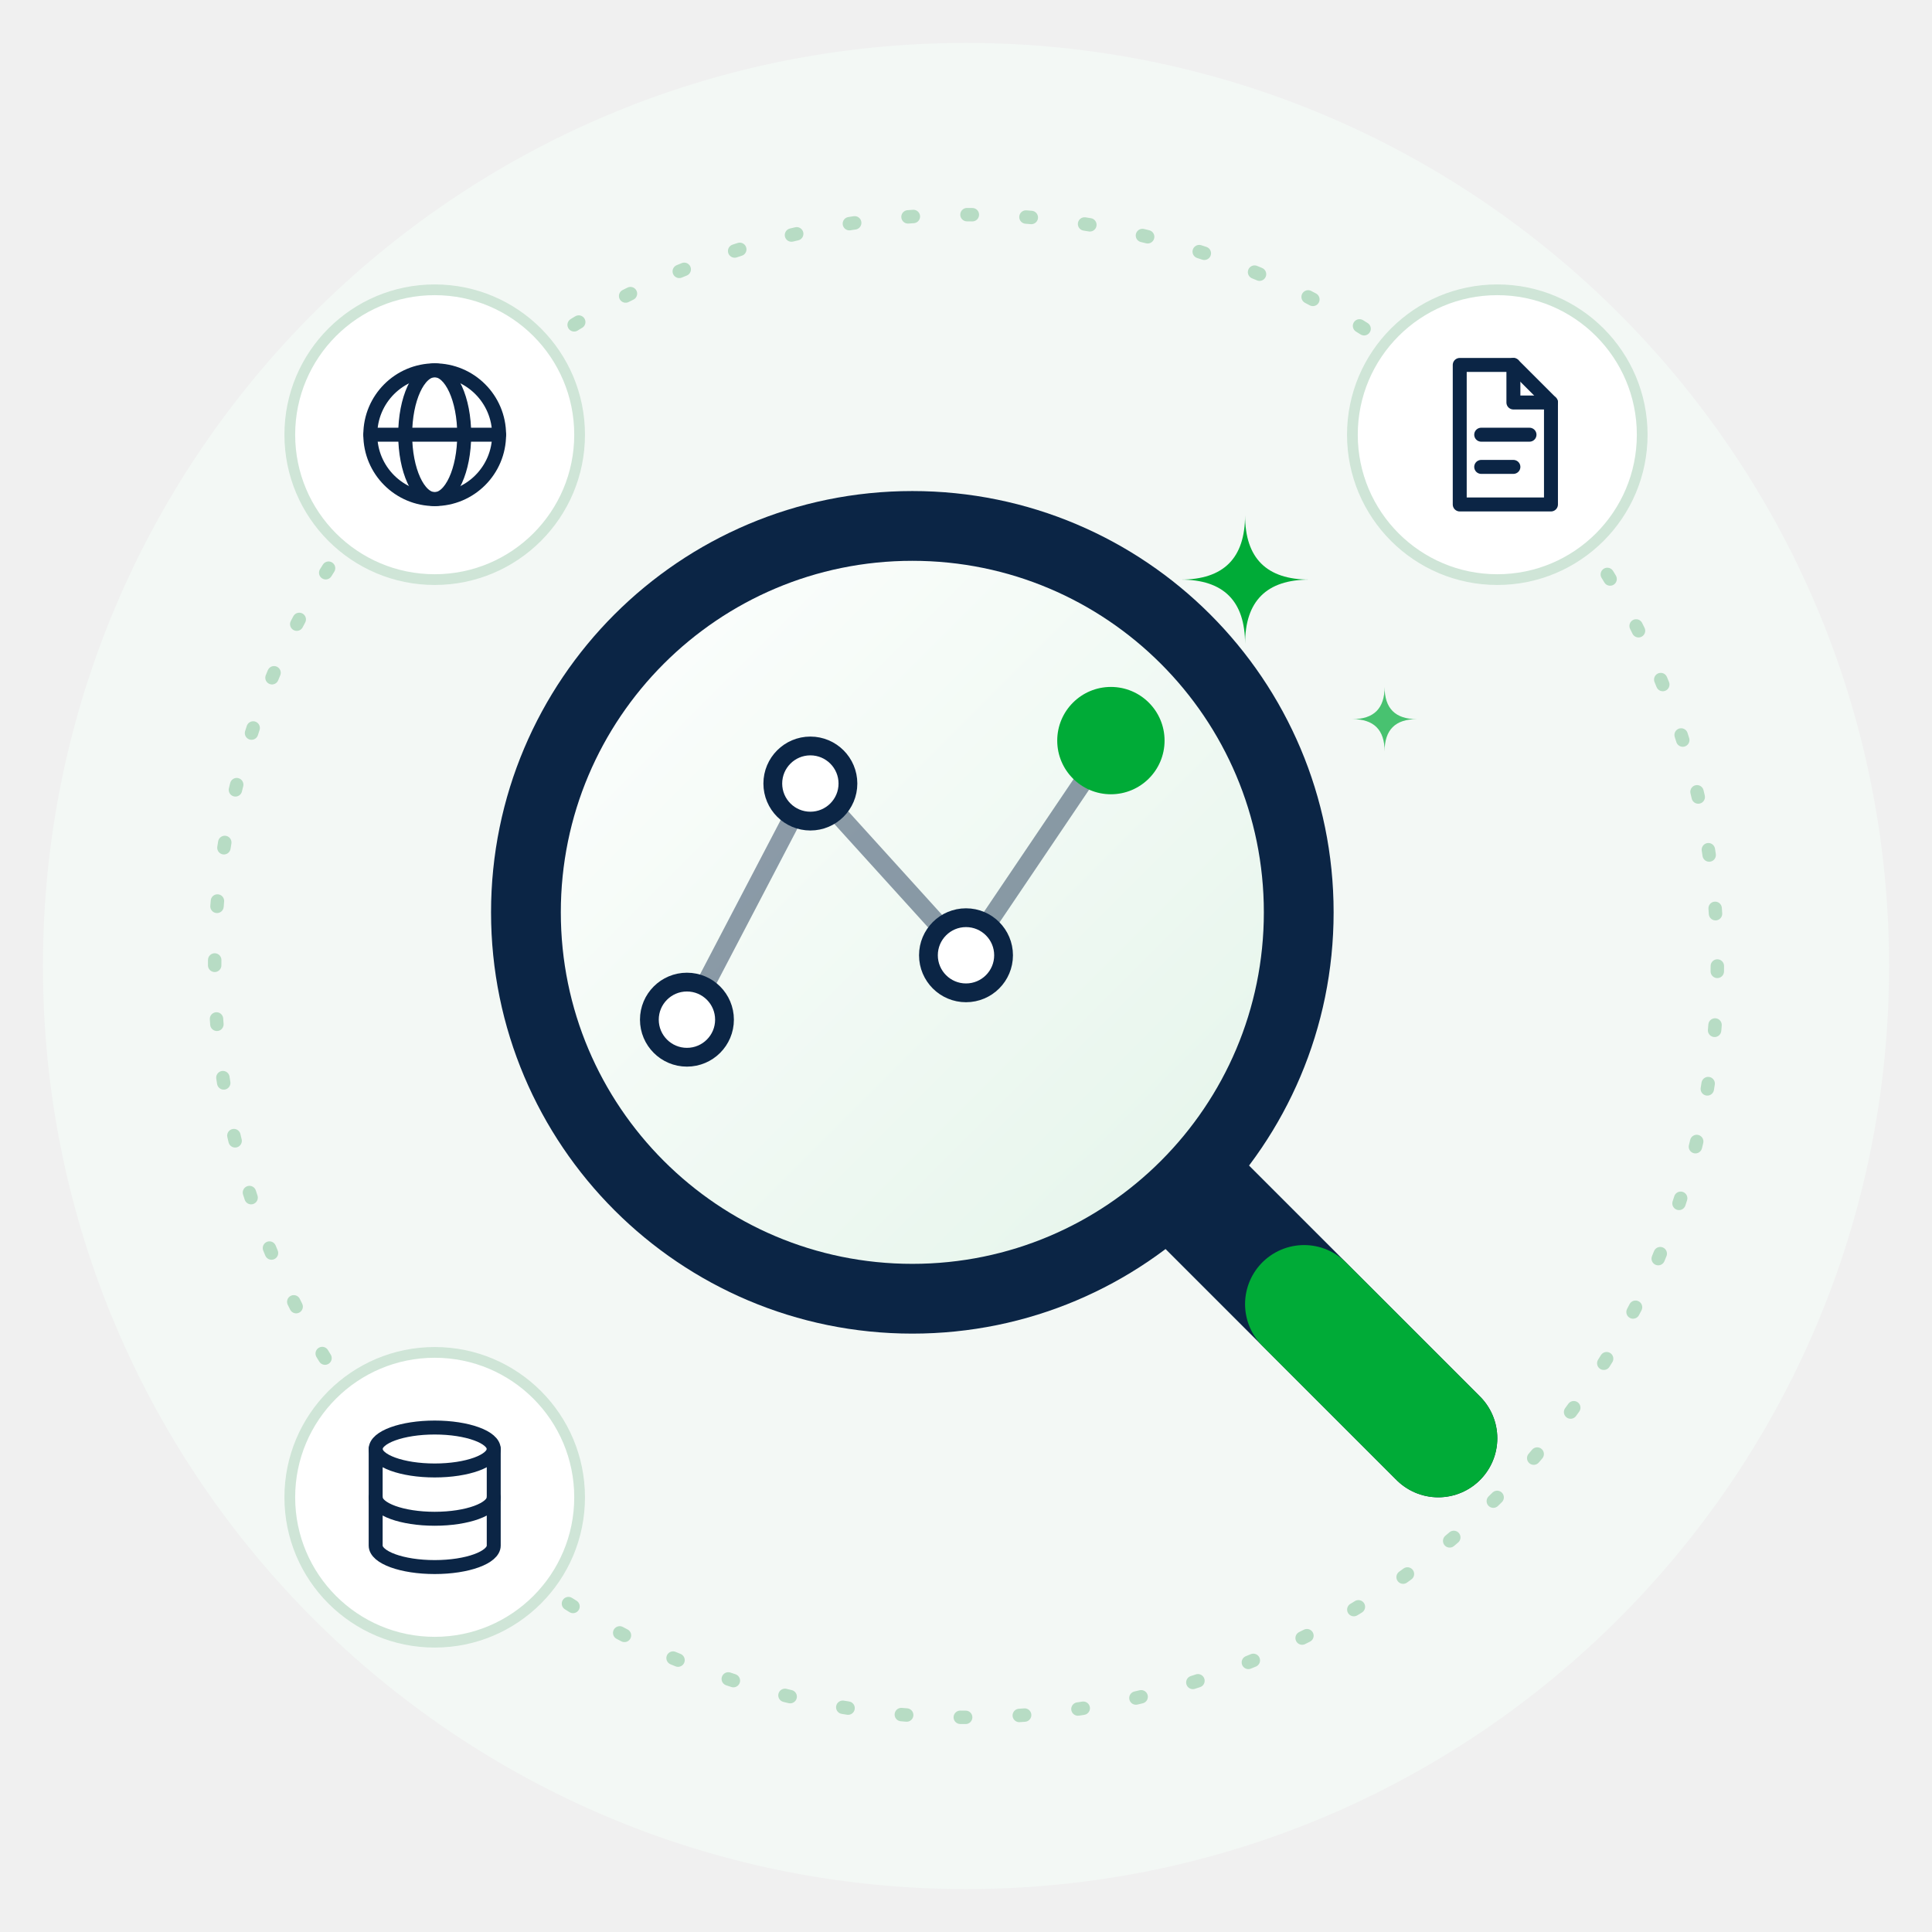
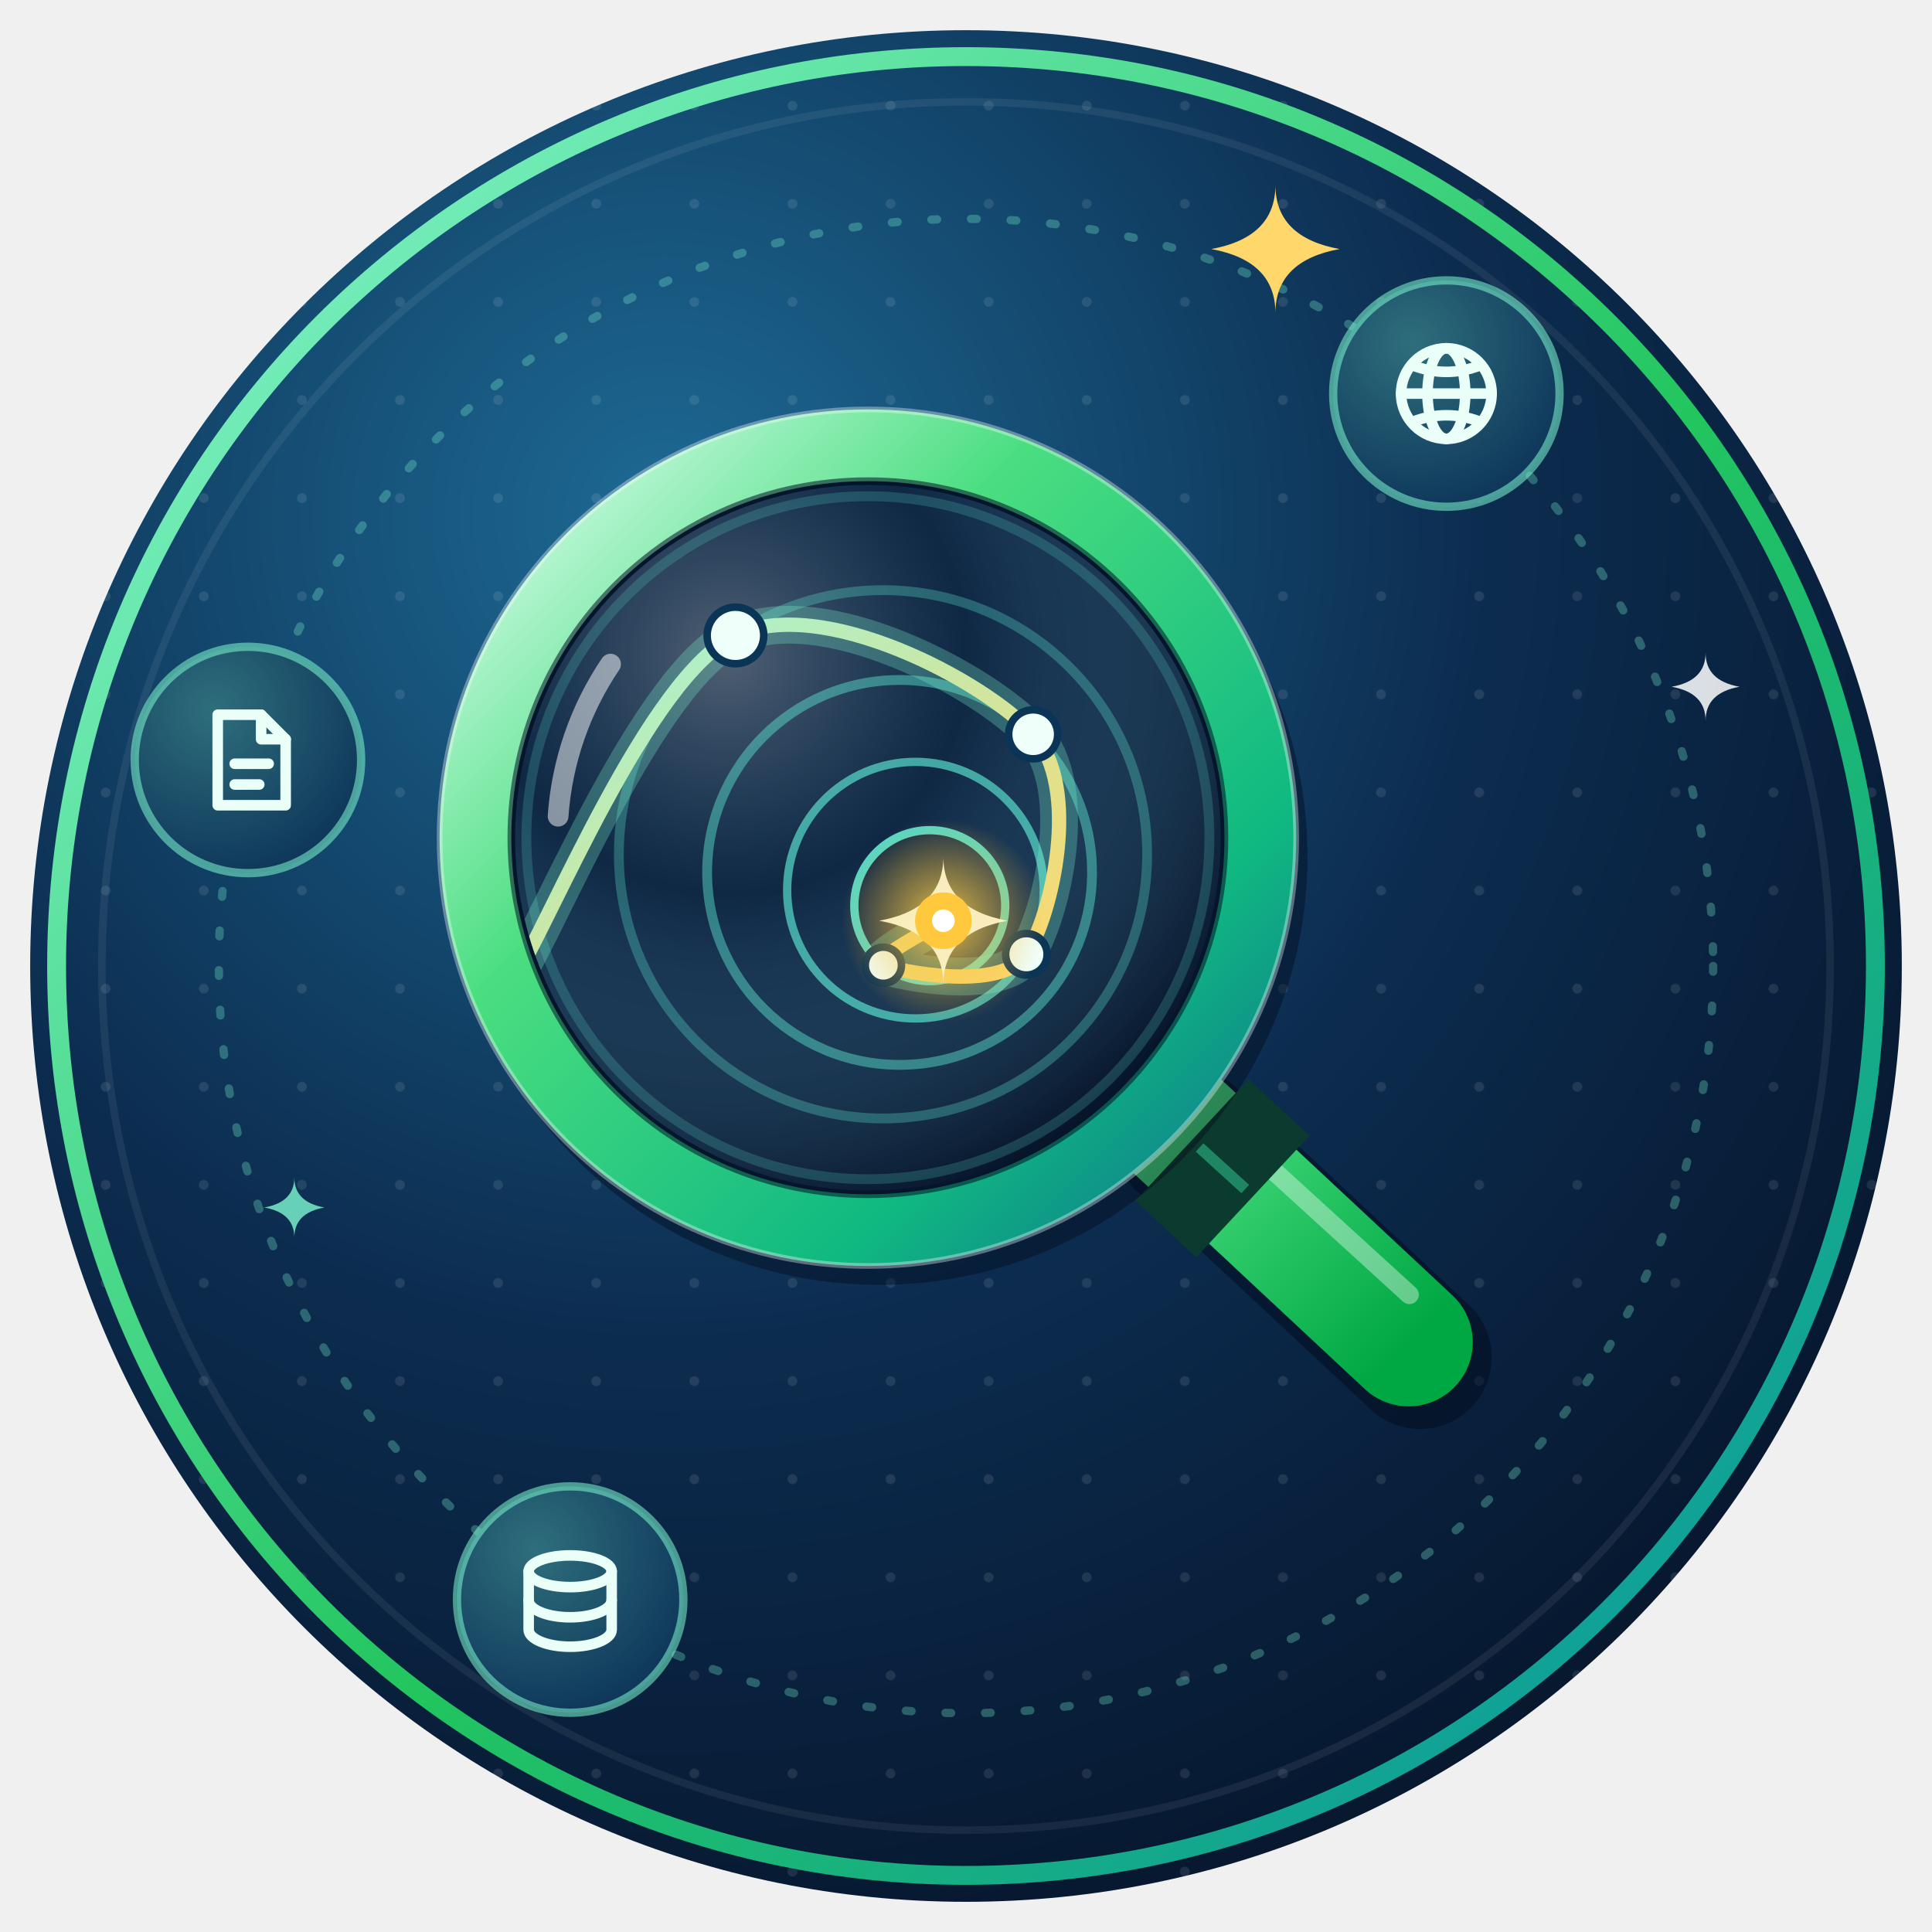
- <svg xmlns="http://www.w3.org/2000/svg" viewBox="0 0 360 360" role="img" aria-label="DeepSearch logo">
+ <svg xmlns="http://www.w3.org/2000/svg" viewBox="0 0 512 512" role="img" aria-label="DeepSearch logo">
  <defs>
-     <linearGradient id="lens" x1="0" y1="0" x2="1" y2="1">
-       <stop offset="0" stop-color="#ffffff" />
-       <stop offset="1" stop-color="#e3f4e9" />
+     <radialGradient id="bg" cx="34%" cy="26%" r="88%">
+       <stop offset="0" stop-color="#1D6A94" />
+       <stop offset=".5" stop-color="#0C2C4F" />
+       <stop offset="1" stop-color="#051226" />
+     </radialGradient>
+     <linearGradient id="rim" x1="0" y1="0" x2="1" y2="1">
+       <stop offset="0" stop-color="#8DF9D6" />
+       <stop offset=".55" stop-color="#22C55E" />
+       <stop offset="1" stop-color="#0891B2" />
    </linearGradient>
+     <linearGradient id="lensring" x1="0" y1="0" x2="1" y2="1">
+       <stop offset="0" stop-color="#E2FFF3" />
+       <stop offset=".35" stop-color="#4ADE80" />
+       <stop offset=".75" stop-color="#10B981" />
+       <stop offset="1" stop-color="#0E7490" />
+     </linearGradient>
+     <linearGradient id="handle" x1="0" y1="0" x2="1" y2="1">
+       <stop offset="0" stop-color="#4ADE80" />
+       <stop offset="1" stop-color="#00A843" />
+     </linearGradient>
+     <radialGradient id="glass" cx="30%" cy="24%" r="85%">
+       <stop offset="0" stop-color="#FFFFFF" stop-opacity=".30" />
+       <stop offset=".4" stop-color="#7DD3FC" stop-opacity=".07" />
+       <stop offset="1" stop-color="#020817" stop-opacity=".62" />
+     </radialGradient>
+     <radialGradient id="glow" cx="50%" cy="50%" r="50%">
+       <stop offset="0" stop-color="#FFF1B8" stop-opacity="1" />
+       <stop offset=".3" stop-color="#FFC83D" stop-opacity=".6" />
+       <stop offset="1" stop-color="#FFB020" stop-opacity="0" />
+     </radialGradient>
+     <radialGradient id="satglow" cx="35%" cy="28%" r="80%">
+       <stop offset="0" stop-color="#7DF9D0" stop-opacity=".30" />
+       <stop offset="1" stop-color="#7DF9D0" stop-opacity="0" />
+     </radialGradient>
+     <linearGradient id="trail" x1="0" y1="0" x2="1" y2="1">
+       <stop offset="0" stop-color="#9CF6DC" />
+       <stop offset="1" stop-color="#FFD76A" />
+     </linearGradient>
+     <pattern id="dots" width="26" height="26" patternUnits="userSpaceOnUse">
+       <circle cx="2" cy="2" r="1.3" fill="#FFFFFF" fill-opacity=".10" />
+     </pattern>
+     <clipPath id="lensclip">
+       <circle cx="230" cy="222" r="93.5" />
+     </clipPath>
  </defs>
-   <circle cx="180" cy="180" r="172" fill="#f3f8f5" />
-   <circle cx="180" cy="180" r="140" fill="none" stroke="#b7dcc4" stroke-width="2.5" stroke-dasharray="1 10" stroke-linecap="round" />
-   <g fill="#fff" stroke="#cfe5d7" stroke-width="2">
-     <circle cx="81" cy="81" r="27" />
-     <circle cx="279" cy="81" r="27" />
-     <circle cx="81" cy="279" r="27" />
+   <circle cx="256" cy="256" r="248" fill="url(#bg)" />
+   <circle cx="256" cy="256" r="248" fill="url(#dots)" />
+   <circle cx="256" cy="256" r="241" fill="none" stroke="url(#rim)" stroke-width="5" />
+   <circle cx="256" cy="256" r="229" fill="none" stroke="#FFFFFF" stroke-opacity=".07" stroke-width="2" />
+   <circle cx="256" cy="256" r="198" fill="none" stroke="#7DF9D0" stroke-opacity=".30" stroke-width="2.2" stroke-dasharray="1.5 9" stroke-linecap="round" />
+   <g transform="translate(383.3 104.3)">
+     <circle r="30" fill="#0C3358" stroke="#7DF9D0" stroke-opacity=".55" stroke-width="2.2" />
+     <circle r="30" fill="url(#satglow)" />
+     <g fill="none" stroke="#E9FFF8" stroke-width="2.8" stroke-linecap="round" stroke-linejoin="round">
+       <circle r="12" />
+       <ellipse rx="5" ry="12" />
+       <path d="M-12 0H12" />
+       <path d="M-9 -7.5Q0 -4 9 -7.5M-9 7.5Q0 4 9 7.5" />
+     </g>
  </g>
-   <g fill="none" stroke="#0b2545" stroke-width="2.6" stroke-linecap="round" stroke-linejoin="round">
-     <circle cx="81" cy="81" r="12" />
-     <ellipse cx="81" cy="81" rx="5.5" ry="12" />
-     <path d="M69 81h24" />
-     <path d="M272 68h10l7 7v19h-17z" />
-     <path d="M282 68v7h7M276 81h9M276 87h6" />
-     <ellipse cx="81" cy="270" rx="11" ry="4" />
-     <path d="M70 270v18c0 2.2 4.9 4 11 4s11-1.8 11-4v-18" />
-     <path d="M70 279c0 2.2 4.9 4 11 4s11-1.8 11-4" />
+   <g transform="translate(65.7 201.4)">
+     <circle r="30" fill="#0C3358" stroke="#7DF9D0" stroke-opacity=".55" stroke-width="2.2" />
+     <circle r="30" fill="url(#satglow)" />
+     <g fill="none" stroke="#E9FFF8" stroke-width="2.8" stroke-linecap="round" stroke-linejoin="round">
+       <path d="M-8 -12H3.5L10 -5.5V12H-8Z" />
+       <path d="M3.5 -12V-5.5H10" />
+       <path d="M-3.5 1H5.5M-3.5 6.5H3" />
+     </g>
  </g>
-   <path d="M222 222l46 46" stroke="#0b2545" stroke-width="22" stroke-linecap="round" />
-   <path d="M243 243l25 25" stroke="#00ab37" stroke-width="22" stroke-linecap="round" />
-   <circle cx="170" cy="170" r="72" fill="url(#lens)" stroke="#0b2545" stroke-width="13" />
-   <path d="M128 190L151 146 180 178 207 138" fill="none" stroke="#0b2545" stroke-opacity=".45" stroke-width="3.5" stroke-linecap="round" stroke-linejoin="round" />
-   <g fill="#fff" stroke="#0b2545" stroke-width="3.5">
-     <circle cx="128" cy="190" r="7" />
-     <circle cx="151" cy="146" r="7" />
-     <circle cx="180" cy="178" r="7" />
+   <g transform="translate(151.1 423.9)">
+     <circle r="30" fill="#0C3358" stroke="#7DF9D0" stroke-opacity=".55" stroke-width="2.2" />
+     <circle r="30" fill="url(#satglow)" />
+     <g fill="none" stroke="#E9FFF8" stroke-width="2.8" stroke-linecap="round" stroke-linejoin="round">
+       <ellipse cy="-7.5" rx="11" ry="4.2" />
+       <path d="M-11 -7.5V8C-11 10.5 -6 12.5 0 12.5S11 10.5 11 8V-7.5" />
+       <path d="M-11 0.2C-11 2.7 -6 4.7 0 4.7S11 2.7 11 0.2" />
+     </g>
  </g>
-   <circle cx="207" cy="138" r="10" fill="#00ab37" />
-   <path d="M232 96Q232 108 244 108Q232 108 232 120Q232 108 220 108Q232 108 232 96Z" fill="#00ab37" />
-   <path d="M258 128Q258 134 264 134Q258 134 258 140Q258 134 252 134Q258 134 258 128Z" fill="#00ab37" opacity=".7" />
+   <line x1="314.5" y1="302" x2="376.3" y2="359.7" stroke="#020817" stroke-opacity=".45" stroke-width="38" stroke-linecap="round" />
+   <line x1="311.5" y1="298" x2="373.3" y2="355.7" stroke="url(#handle)" stroke-width="34" stroke-linecap="round" />
+   <line x1="325.7" y1="299.5" x2="373.5" y2="343.1" stroke="#FFFFFF" stroke-opacity=".38" stroke-width="5" stroke-linecap="round" />
+   <line x1="315.9" y1="302.1" x2="332" y2="317.1" stroke="#0B3B2E" stroke-width="44" stroke-linecap="butt" />
+   <line x1="317.9" y1="304.1" x2="330" y2="315.1" stroke="#34D399" stroke-opacity=".5" stroke-width="3" stroke-linecap="butt" />
+   <circle cx="233" cy="227" r="113.5" fill="#020817" fill-opacity=".40" />
+   <circle cx="230" cy="222" r="94.5" fill="#071B36" />
+   <g clip-path="url(#lensclip)">
+     <circle cx="230" cy="222" r="93.5" fill="url(#glass)" />
+     <circle cx="230" cy="222" r="90.5" fill="none" stroke="#5EEAD4" stroke-opacity="0.2" stroke-width="2.6" />
+     <circle cx="234" cy="226.4" r="70" fill="none" stroke="#5EEAD4" stroke-opacity="0.3" stroke-width="2.6" />
+     <circle cx="238.4" cy="231.2" r="51" fill="none" stroke="#5EEAD4" stroke-opacity="0.45" stroke-width="2.6" />
+     <circle cx="242.6" cy="235.9" r="34" fill="none" stroke="#5EEAD4" stroke-opacity="0.65" stroke-width="2.2" />
+     <circle cx="246.4" cy="240" r="20" fill="none" stroke="#5EEAD4" stroke-opacity="0.9" stroke-width="2.2" />
+     <path d="M135.9 260 C145.7 244.7 171.9 179.3 194.9 168.4 C217.8 157.5 261 180.5 273.8 194.6 C286.7 208.6 278.7 242.7 272 252.9 C265.4 263.1 237.8 257.3 234.1 255.8 C230.4 254.3 247.3 246 250 244" fill="none" stroke="#7DF9D0" stroke-opacity=".28" stroke-width="10" stroke-linecap="round" stroke-linejoin="round" />
+     <path d="M135.9 260 C145.7 244.7 171.9 179.3 194.9 168.4 C217.8 157.5 261 180.5 273.8 194.6 C286.7 208.6 278.7 242.7 272 252.9 C265.4 263.1 237.8 257.3 234.1 255.8 C230.4 254.3 247.3 246 250 244" fill="none" stroke="url(#trail)" stroke-width="3.8" stroke-linecap="round" stroke-linejoin="round" />
+     <circle cx="194.9" cy="168.4" r="7.5" fill="#EFFFFA" stroke="#0B3556" stroke-width="2" />
+     <circle cx="273.8" cy="194.6" r="6.5" fill="#EFFFFA" stroke="#0B3556" stroke-width="2" />
+     <circle cx="272" cy="252.9" r="5.5" fill="#EFFFFA" stroke="#0B3556" stroke-width="2" />
+     <circle cx="234.1" cy="255.8" r="4.8" fill="#EFFFFA" stroke="#0B3556" stroke-width="2" />
+     <circle cx="250" cy="244" r="27" fill="url(#glow)" />
+     <path d="M250 227 Q250 240.9 267 244 Q250 247.1 250 261 Q250 247.1 233 244 Q250 240.9 250 227Z" fill="#FFF3C4" fill-opacity="0.95" />
+     <circle cx="250" cy="244" r="7.5" fill="#FFC83D" />
+     <circle cx="250" cy="244" r="3" fill="#FFFFFF" />
+     <path d="M147.9 216.3 A82.3 82.3 0 0 1 161.8 176" fill="none" stroke="#FFFFFF" stroke-opacity=".5" stroke-width="5.5" stroke-linecap="round" />
+   </g>
+   <circle cx="230" cy="222" r="104" fill="none" stroke="url(#lensring)" stroke-width="19" />
+   <circle cx="230" cy="222" r="94.5" fill="none" stroke="#041225" stroke-opacity=".55" stroke-width="2" />
+   <circle cx="230" cy="222" r="113.5" fill="none" stroke="#FFFFFF" stroke-opacity=".35" stroke-width="1.5" />
+   <path d="M338 49 Q338 62.9 355 66 Q338 69.1 338 83 Q338 69.1 321 66 Q338 62.9 338 49Z" fill="#FFD76A" fill-opacity="1.0" />
+   <path d="M452 173 Q452 180.4 461 182 Q452 183.6 452 191 Q452 183.6 443 182 Q452 180.4 452 173Z" fill="#FFFFFF" fill-opacity="0.85" />
+   <path d="M78 312 Q78 318.6 86 320 Q78 321.4 78 328 Q78 321.4 70 320 Q78 318.6 78 312Z" fill="#7DF9D0" fill-opacity="0.8" />
</svg>
